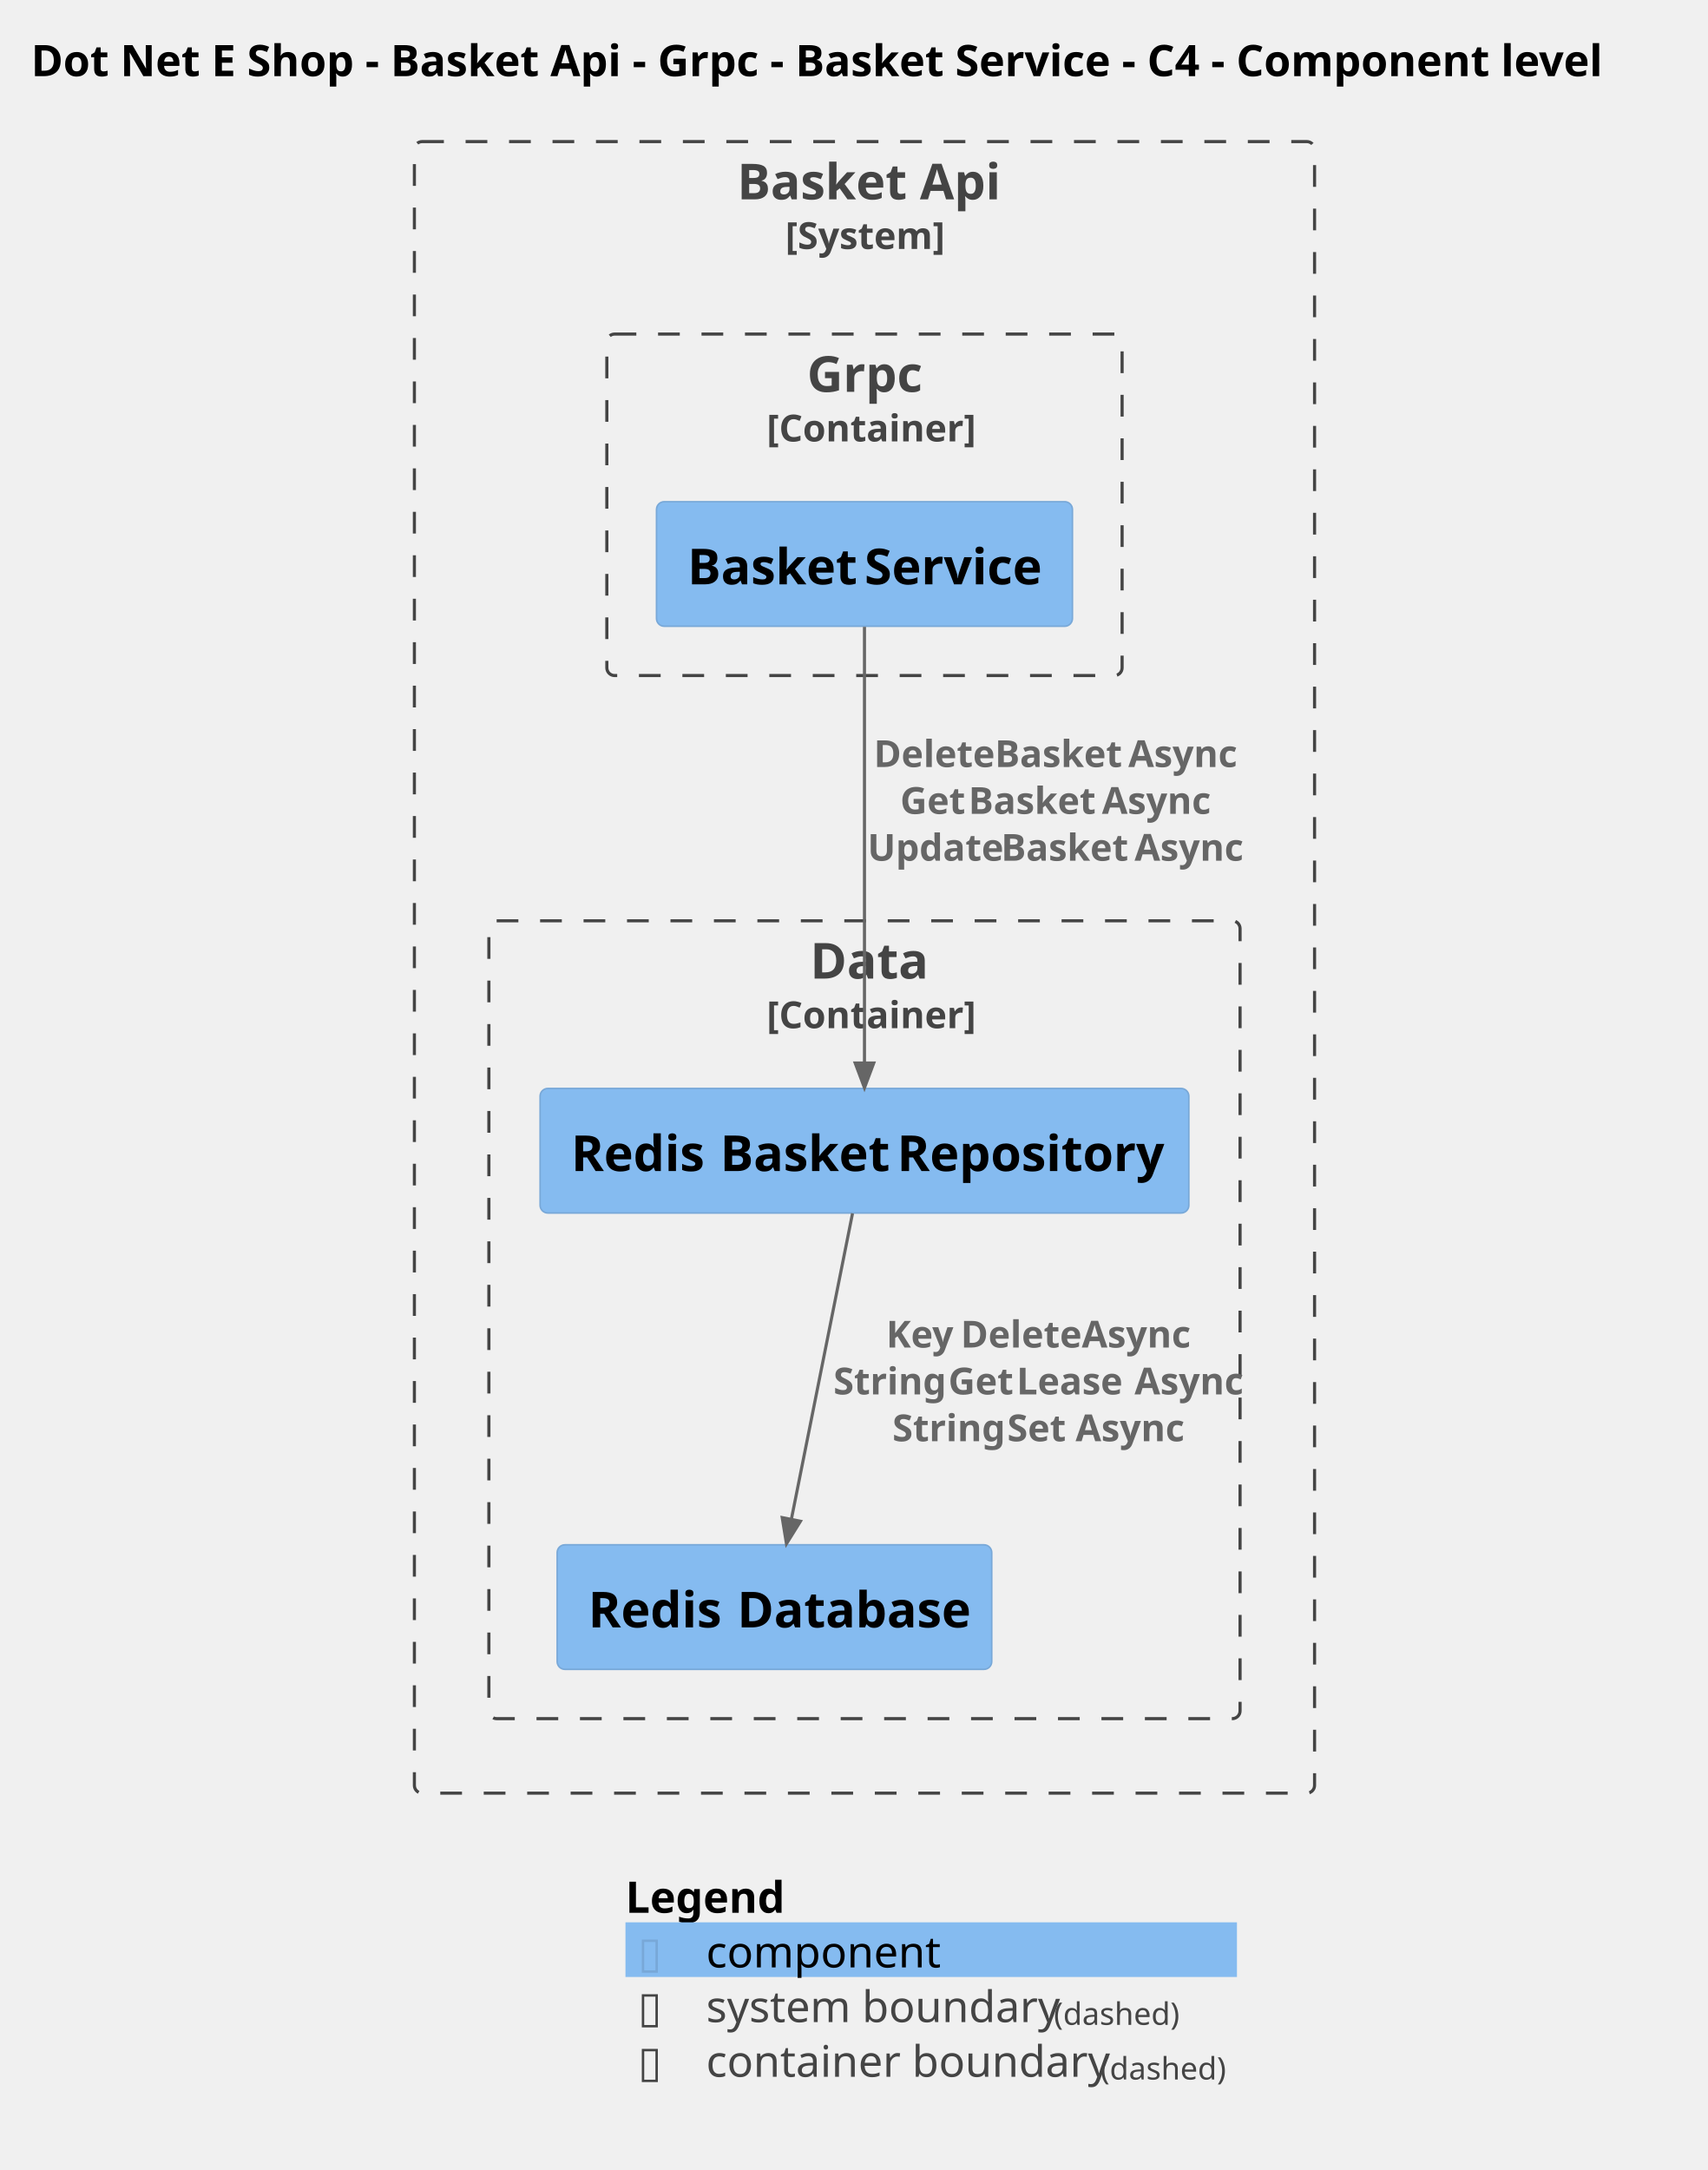
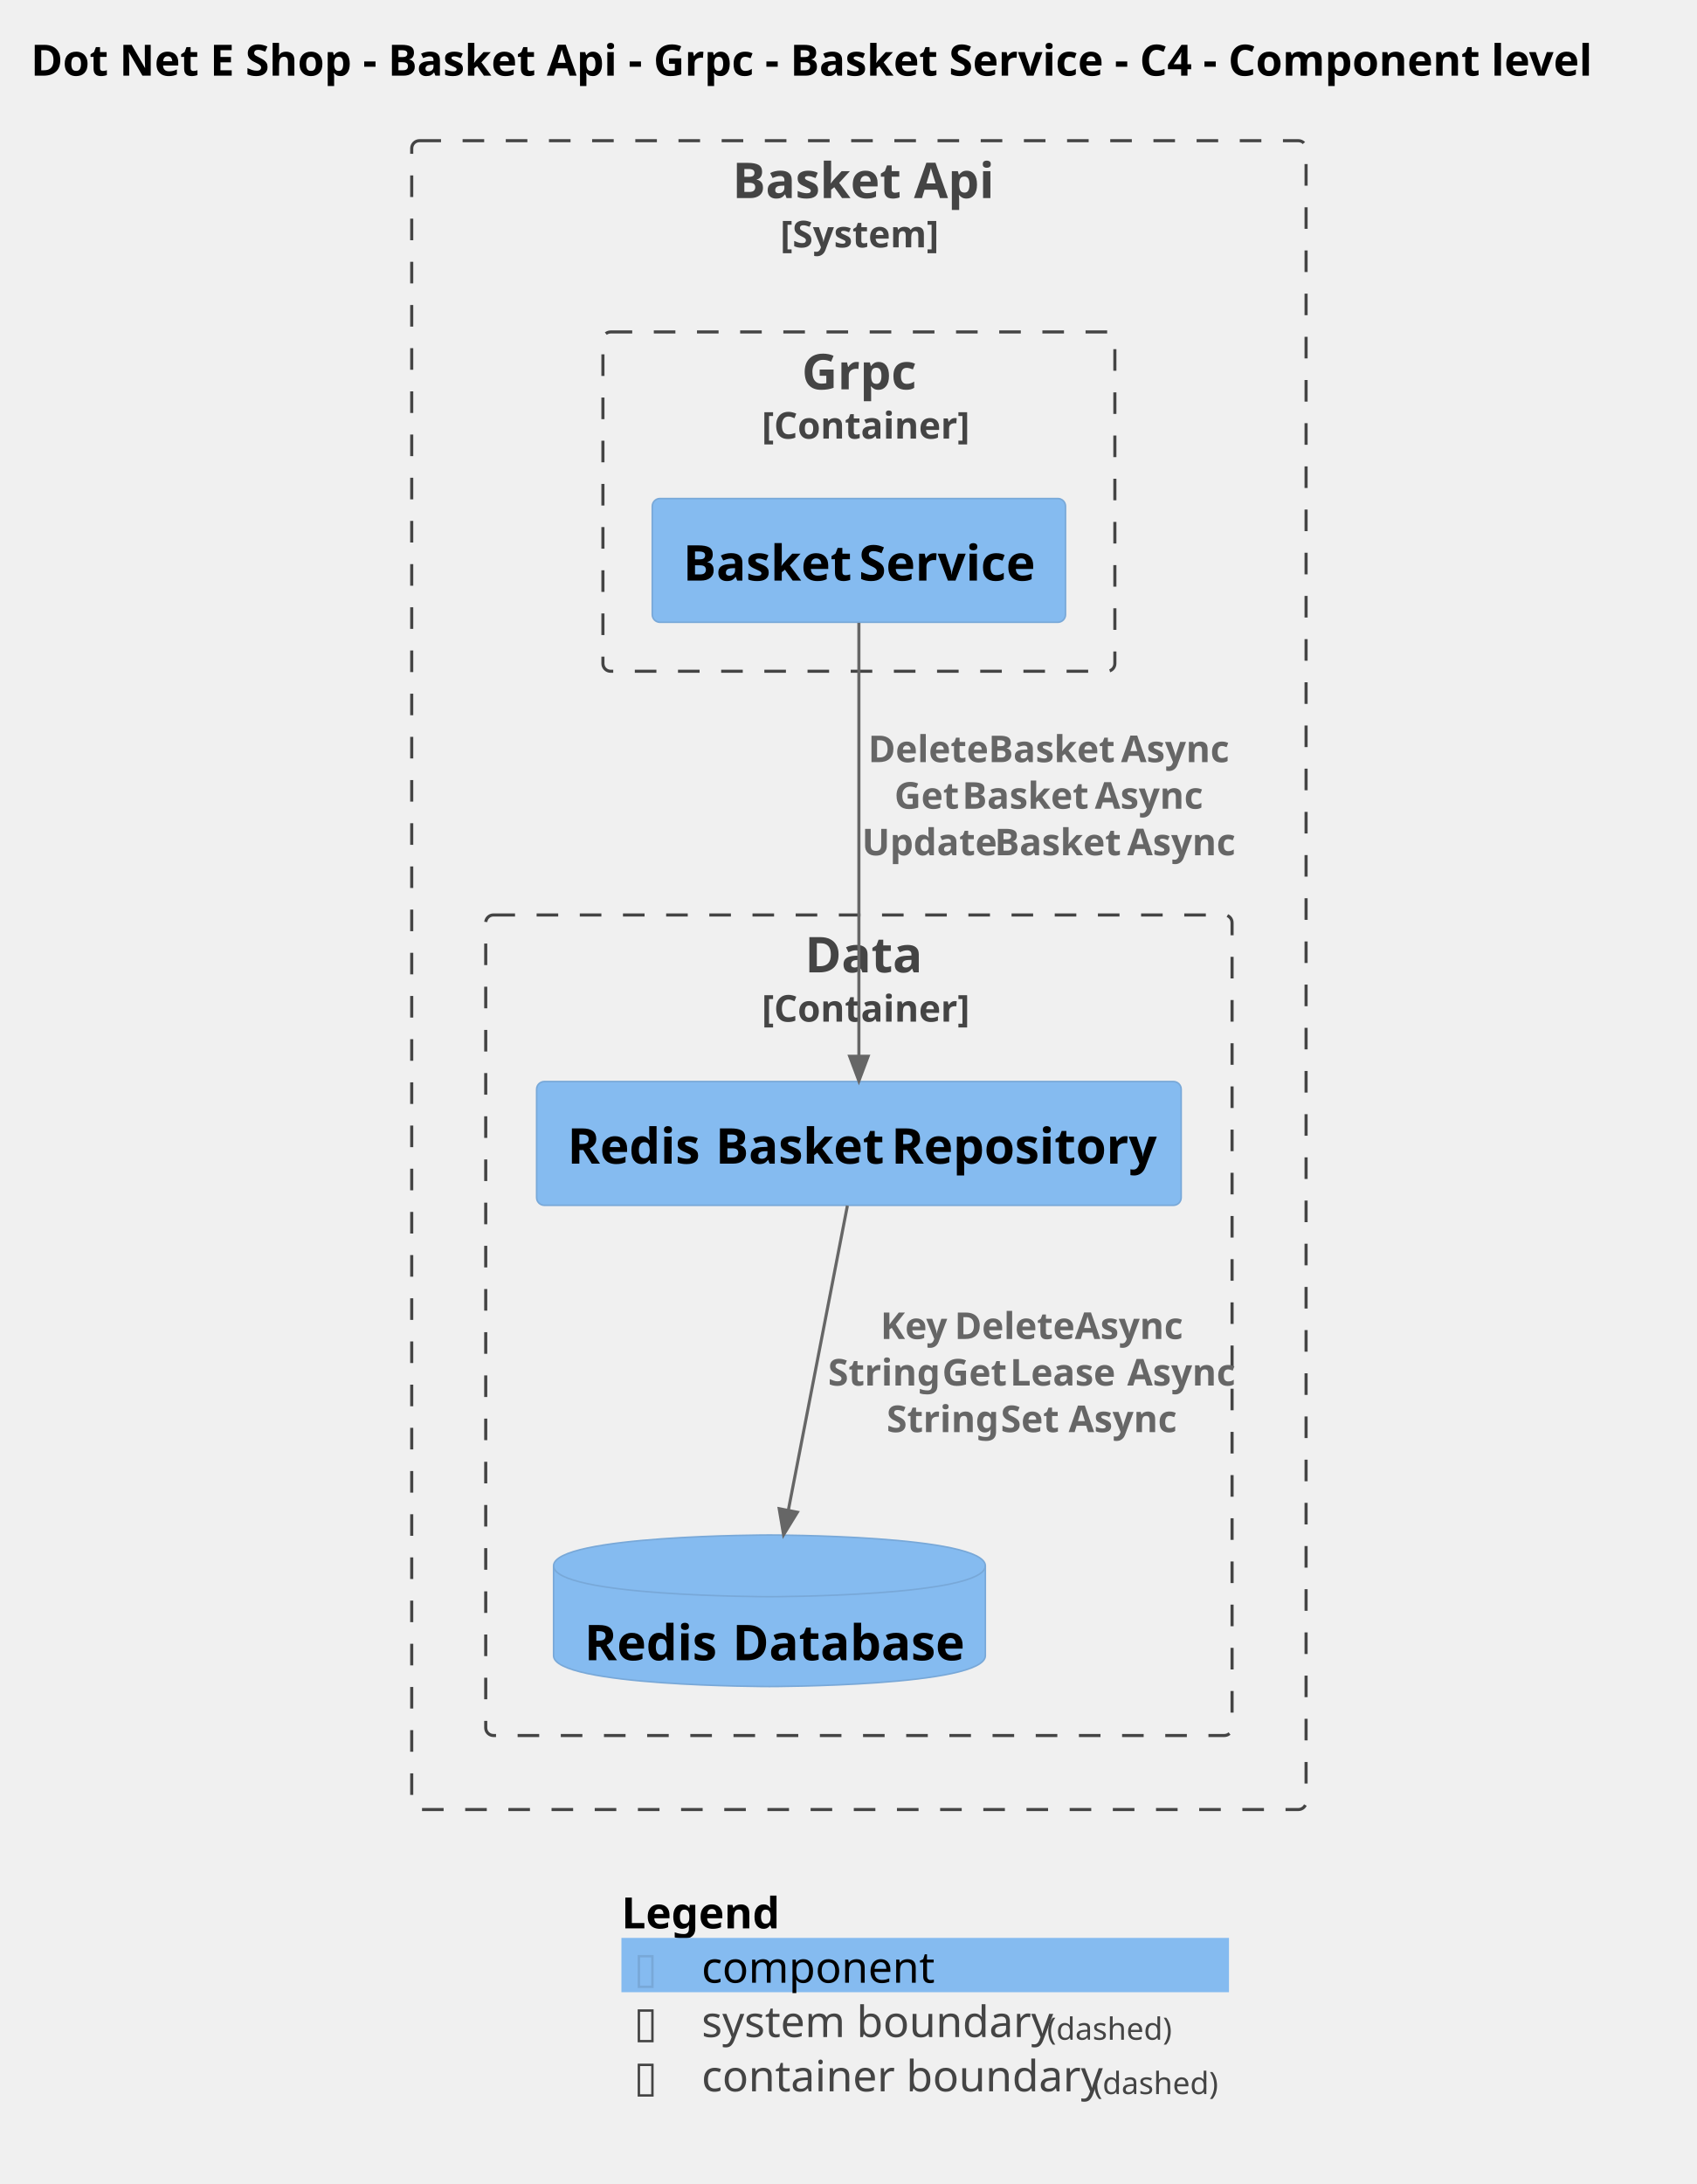
- <svg xmlns="http://www.w3.org/2000/svg" contentStyleType="text/css" height="699px" preserveAspectRatio="none" style="width:550px;height:699px;background:#FFFFFF;" version="1.1" viewBox="0 0 550 699" width="550px" zoomAndPan="magnify">
+ <svg xmlns="http://www.w3.org/2000/svg" contentStyleType="text/css" height="708px" preserveAspectRatio="none" style="width:550px;height:708px;background:#FFFFFF;" version="1.1" viewBox="0 0 550 708" width="550px" zoomAndPan="magnify">
  <defs />
  <g>
    <text fill="#000000" font-family="sans-serif" font-size="14" font-weight="bold" lengthAdjust="spacing" textLength="522" x="10" y="24.533">Dot Net E Shop - Basket Api - Grpc - Basket Service - C4 - Component level</text>
    <g id="cluster_DotNetEShop.SoftwareSystems.BasketApi">
-       <rect fill="none" height="532" rx="2.5" ry="2.5" style="stroke:#444444;stroke-width:1.0;stroke-dasharray:7.0,7.0;" width="290" x="133.5" y="45.609" />
+       <rect fill="none" height="541" rx="2.5" ry="2.5" style="stroke:#444444;stroke-width:1.0;stroke-dasharray:7.0,7.0;" width="290" x="133.5" y="45.609" />
      <text fill="#444444" font-family="sans-serif" font-size="16" font-weight="bold" lengthAdjust="spacing" textLength="82" x="237.5" y="64.219">Basket Api</text>
      <text fill="#444444" font-family="sans-serif" font-size="12" font-weight="bold" lengthAdjust="spacing" textLength="51" x="253" y="80.191">[System]</text>
    </g>
    <g id="cluster_DotNetEShop.SoftwareSystems.BasketApi.Containers.Grpc">
      <rect fill="none" height="110" rx="2.5" ry="2.5" style="stroke:#444444;stroke-width:1.0;stroke-dasharray:7.0,7.0;" width="166" x="195.5" y="107.609" />
      <text fill="#444444" font-family="sans-serif" font-size="16" font-weight="bold" lengthAdjust="spacing" textLength="37" x="260" y="126.219">Grpc</text>
      <text fill="#444444" font-family="sans-serif" font-size="12" font-weight="bold" lengthAdjust="spacing" textLength="63" x="247" y="142.191">[Container]</text>
    </g>
    <g id="cluster_DotNetEShop.SoftwareSystems.BasketApi.Containers.Data">
-       <rect fill="none" height="257" rx="2.5" ry="2.5" style="stroke:#444444;stroke-width:1.0;stroke-dasharray:7.0,7.0;" width="242" x="157.5" y="296.609" />
+       <rect fill="none" height="266" rx="2.5" ry="2.5" style="stroke:#444444;stroke-width:1.0;stroke-dasharray:7.0,7.0;" width="242" x="157.5" y="296.609" />
      <text fill="#444444" font-family="sans-serif" font-size="16" font-weight="bold" lengthAdjust="spacing" textLength="35" x="261" y="315.219">Data</text>
      <text fill="#444444" font-family="sans-serif" font-size="12" font-weight="bold" lengthAdjust="spacing" textLength="63" x="247" y="331.191">[Container]</text>
    </g>
    <g id="elem_DotNetEShop.SoftwareSystems.BasketApi.Containers.Grpc.Components.BasketService">
      <rect fill="#85BBF0" height="40.125" rx="2.5" ry="2.5" style="stroke:#78A8D8;stroke-width:0.5;" width="134" x="211.5" y="161.609" />
      <text fill="#000000" font-family="sans-serif" font-size="16" font-weight="bold" lengthAdjust="spacing" textLength="53" x="221.5" y="188.219">Basket</text>
      <text fill="#000000" font-family="sans-serif" font-size="16" font-weight="bold" lengthAdjust="spacing" textLength="4" x="274.5" y="188.219"> </text>
      <text fill="#000000" font-family="sans-serif" font-size="16" font-weight="bold" lengthAdjust="spacing" textLength="57" x="278.5" y="188.219">Service</text>
    </g>
    <g id="elem_DotNetEShop.SoftwareSystems.BasketApi.Containers.Data.Components.RedisBasketRepository">
      <rect fill="#85BBF0" height="40.125" rx="2.5" ry="2.5" style="stroke:#78A8D8;stroke-width:0.5;" width="209" x="174" y="350.609" />
      <text fill="#000000" font-family="sans-serif" font-size="16" font-weight="bold" lengthAdjust="spacing" textLength="44" x="184" y="377.219">Redis</text>
      <text fill="#000000" font-family="sans-serif" font-size="16" font-weight="bold" lengthAdjust="spacing" textLength="4" x="228" y="377.219"> </text>
      <text fill="#000000" font-family="sans-serif" font-size="16" font-weight="bold" lengthAdjust="spacing" textLength="53" x="232" y="377.219">Basket</text>
      <text fill="#000000" font-family="sans-serif" font-size="16" font-weight="bold" lengthAdjust="spacing" textLength="4" x="285" y="377.219"> </text>
      <text fill="#000000" font-family="sans-serif" font-size="16" font-weight="bold" lengthAdjust="spacing" textLength="84" x="289" y="377.219">Repository</text>
    </g>
    <g id="elem_DotNetEShop.SoftwareSystems.BasketApi.Containers.Data.Components.RedisDatabase">
-       <rect fill="#85BBF0" height="40.125" rx="2.5" ry="2.5" style="stroke:#78A8D8;stroke-width:0.5;" width="140" x="179.5" y="497.609" />
-       <text fill="#000000" font-family="sans-serif" font-size="16" font-weight="bold" lengthAdjust="spacing" textLength="44" x="189.5" y="524.219">Redis</text>
-       <text fill="#000000" font-family="sans-serif" font-size="16" font-weight="bold" lengthAdjust="spacing" textLength="4" x="233.5" y="524.219"> </text>
-       <text fill="#000000" font-family="sans-serif" font-size="16" font-weight="bold" lengthAdjust="spacing" textLength="72" x="237.5" y="524.219">Database</text>
+       <path d="M179.5,507.609 C179.5,497.609 249.5,497.609 249.5,497.609 C249.5,497.609 319.5,497.609 319.5,507.609 L319.5,536.734 C319.5,546.734 249.5,546.734 249.5,546.734 C249.5,546.734 179.5,546.734 179.5,536.734 L179.5,507.609 " fill="#85BBF0" style="stroke:#78A8D8;stroke-width:0.5;" />
+       <path d="M179.5,507.609 C179.5,517.609 249.5,517.609 249.5,517.609 C249.5,517.609 319.5,517.609 319.5,507.609 " fill="none" style="stroke:#78A8D8;stroke-width:0.5;" />
+       <text fill="#000000" font-family="sans-serif" font-size="16" font-weight="bold" lengthAdjust="spacing" textLength="44" x="189.5" y="538.219">Redis</text>
+       <text fill="#000000" font-family="sans-serif" font-size="16" font-weight="bold" lengthAdjust="spacing" textLength="4" x="233.5" y="538.219"> </text>
+       <text fill="#000000" font-family="sans-serif" font-size="16" font-weight="bold" lengthAdjust="spacing" textLength="72" x="237.5" y="538.219">Database</text>
    </g>
    <g id="link_DotNetEShop.SoftwareSystems.BasketApi.Containers.Grpc.Components.BasketService_DotNetEShop.SoftwareSystems.BasketApi.Containers.Data.Components.RedisBasketRepository">
      <path d="M278.5,201.919 C278.5,237.839 278.5,306.559 278.5,342.409 " fill="none" id="DotNetEShop.SoftwareSystems.BasketApi.Containers.Grpc.Components.BasketService-to-DotNetEShop.SoftwareSystems.BasketApi.Containers.Data.Components.RedisBasketRepository" style="stroke:#666666;stroke-width:1.0;" />
      <polygon fill="#666666" points="278.5,350.409,281.5,342.409,275.5,342.409,278.5,350.409" style="stroke:#666666;stroke-width:1.0;" />
      <text fill="#666666" font-family="sans-serif" font-size="12" font-weight="bold" lengthAdjust="spacing" textLength="36" x="281.5" y="247.066">Delete</text>
      <text fill="#666666" font-family="sans-serif" font-size="12" font-weight="bold" lengthAdjust="spacing" textLength="3" x="317.5" y="247.066"> </text>
      <text fill="#666666" font-family="sans-serif" font-size="12" font-weight="bold" lengthAdjust="spacing" textLength="40" x="320.5" y="247.066">Basket</text>
      <text fill="#666666" font-family="sans-serif" font-size="12" font-weight="bold" lengthAdjust="spacing" textLength="3" x="360.5" y="247.066"> </text>
      <text fill="#666666" font-family="sans-serif" font-size="12" font-weight="bold" lengthAdjust="spacing" textLength="35" x="363.5" y="247.066">Async</text>
      <text fill="#666666" font-family="sans-serif" font-size="12" font-weight="bold" lengthAdjust="spacing" textLength="19" x="290" y="262.16">Get</text>
      <text fill="#666666" font-family="sans-serif" font-size="12" font-weight="bold" lengthAdjust="spacing" textLength="3" x="309" y="262.16"> </text>
      <text fill="#666666" font-family="sans-serif" font-size="12" font-weight="bold" lengthAdjust="spacing" textLength="40" x="312" y="262.16">Basket</text>
      <text fill="#666666" font-family="sans-serif" font-size="12" font-weight="bold" lengthAdjust="spacing" textLength="3" x="352" y="262.16"> </text>
      <text fill="#666666" font-family="sans-serif" font-size="12" font-weight="bold" lengthAdjust="spacing" textLength="35" x="355" y="262.16">Async</text>
      <text fill="#666666" font-family="sans-serif" font-size="12" font-weight="bold" lengthAdjust="spacing" textLength="40" x="279.5" y="277.254">Update</text>
      <text fill="#666666" font-family="sans-serif" font-size="12" font-weight="bold" lengthAdjust="spacing" textLength="3" x="319.5" y="277.254"> </text>
      <text fill="#666666" font-family="sans-serif" font-size="12" font-weight="bold" lengthAdjust="spacing" textLength="40" x="322.5" y="277.254">Basket</text>
      <text fill="#666666" font-family="sans-serif" font-size="12" font-weight="bold" lengthAdjust="spacing" textLength="3" x="362.5" y="277.254"> </text>
      <text fill="#666666" font-family="sans-serif" font-size="12" font-weight="bold" lengthAdjust="spacing" textLength="35" x="365.5" y="277.254">Async</text>
    </g>
    <g id="link_DotNetEShop.SoftwareSystems.BasketApi.Containers.Data.Components.RedisBasketRepository_DotNetEShop.SoftwareSystems.BasketApi.Containers.Data.Components.RedisDatabase">
-       <path d="M274.65,390.859 C269.1,418.599 260.487,461.654 254.937,489.434 " fill="none" id="DotNetEShop.SoftwareSystems.BasketApi.Containers.Data.Components.RedisBasketRepository-to-DotNetEShop.SoftwareSystems.BasketApi.Containers.Data.Components.RedisDatabase" style="stroke:#666666;stroke-width:1.0;" />
-       <polygon fill="#666666" points="253.37,497.279,257.879,490.022,251.995,488.847,253.37,497.279" style="stroke:#666666;stroke-width:1.0;" />
+       <path d="M274.77,390.849 C269.48,418.129 261.323,460.176 255.603,489.666 " fill="none" id="DotNetEShop.SoftwareSystems.BasketApi.Containers.Data.Components.RedisBasketRepository-to-DotNetEShop.SoftwareSystems.BasketApi.Containers.Data.Components.RedisDatabase" style="stroke:#666666;stroke-width:1.0;" />
+       <polygon fill="#666666" points="254.08,497.519,258.548,490.237,252.658,489.094,254.08,497.519" style="stroke:#666666;stroke-width:1.0;" />
      <text fill="#666666" font-family="sans-serif" font-size="12" font-weight="bold" lengthAdjust="spacing" textLength="21" x="285.5" y="434.066">Key</text>
      <text fill="#666666" font-family="sans-serif" font-size="12" font-weight="bold" lengthAdjust="spacing" textLength="3" x="306.5" y="434.066"> </text>
      <text fill="#666666" font-family="sans-serif" font-size="12" font-weight="bold" lengthAdjust="spacing" textLength="36" x="309.5" y="434.066">Delete</text>
      <text fill="#666666" font-family="sans-serif" font-size="12" font-weight="bold" lengthAdjust="spacing" textLength="3" x="345.5" y="434.066"> </text>
      <text fill="#666666" font-family="sans-serif" font-size="12" font-weight="bold" lengthAdjust="spacing" textLength="35" x="348.5" y="434.066">Async</text>
      <text fill="#666666" font-family="sans-serif" font-size="12" font-weight="bold" lengthAdjust="spacing" textLength="34" x="268.5" y="449.16">String</text>
      <text fill="#666666" font-family="sans-serif" font-size="12" font-weight="bold" lengthAdjust="spacing" textLength="3" x="302.5" y="449.16"> </text>
      <text fill="#666666" font-family="sans-serif" font-size="12" font-weight="bold" lengthAdjust="spacing" textLength="19" x="305.5" y="449.16">Get</text>
      <text fill="#666666" font-family="sans-serif" font-size="12" font-weight="bold" lengthAdjust="spacing" textLength="3" x="324.5" y="449.16"> </text>
      <text fill="#666666" font-family="sans-serif" font-size="12" font-weight="bold" lengthAdjust="spacing" textLength="35" x="327.5" y="449.16">Lease</text>
      <text fill="#666666" font-family="sans-serif" font-size="12" font-weight="bold" lengthAdjust="spacing" textLength="3" x="362.5" y="449.16"> </text>
      <text fill="#666666" font-family="sans-serif" font-size="12" font-weight="bold" lengthAdjust="spacing" textLength="35" x="365.5" y="449.16">Async</text>
      <text fill="#666666" font-family="sans-serif" font-size="12" font-weight="bold" lengthAdjust="spacing" textLength="34" x="287.5" y="464.254">String</text>
      <text fill="#666666" font-family="sans-serif" font-size="12" font-weight="bold" lengthAdjust="spacing" textLength="3" x="321.5" y="464.254"> </text>
      <text fill="#666666" font-family="sans-serif" font-size="12" font-weight="bold" lengthAdjust="spacing" textLength="19" x="324.5" y="464.254">Set</text>
      <text fill="#666666" font-family="sans-serif" font-size="12" font-weight="bold" lengthAdjust="spacing" textLength="3" x="343.5" y="464.254"> </text>
      <text fill="#666666" font-family="sans-serif" font-size="12" font-weight="bold" lengthAdjust="spacing" textLength="35" x="346.5" y="464.254">Async</text>
    </g>
-     <rect fill="none" height="17.609" style="stroke:none;stroke-width:1.0;" width="197" x="201.5" y="601.609" />
-     <text fill="#000000" font-family="sans-serif" font-size="14" font-weight="bold" lengthAdjust="spacing" textLength="53" x="201.5" y="616.143">Legend</text>
-     <text fill="#FFFFFF" font-family="sans-serif" font-size="14" lengthAdjust="spacing" textLength="4" x="254.5" y="616.143"> </text>
-     <rect fill="#85BBF0" height="17.609" style="stroke:none;stroke-width:1.0;" width="197" x="201.5" y="619.219" />
-     <text fill="#78A8D8" font-family="sans-serif" font-size="14" lengthAdjust="spacing" textLength="14" x="205.5" y="633.752">▯</text>
-     <text fill="#FFFFFF" font-family="sans-serif" font-size="14" lengthAdjust="spacing" textLength="4" x="219.5" y="633.752"> </text>
-     <text fill="#000000" font-family="sans-serif" font-size="14" lengthAdjust="spacing" textLength="70" x="227.5" y="633.752">component</text>
-     <text fill="#FFFFFF" font-family="sans-serif" font-size="14" lengthAdjust="spacing" textLength="4" x="301.5" y="633.752"> </text>
-     <rect fill="none" height="17.609" style="stroke:none;stroke-width:1.0;" width="197" x="201.5" y="636.828" />
-     <text fill="#444444" font-family="sans-serif" font-size="14" lengthAdjust="spacing" textLength="14" x="205.5" y="651.361">▯</text>
-     <text fill="#FFFFFF" font-family="sans-serif" font-size="14" lengthAdjust="spacing" textLength="4" x="219.5" y="651.361"> </text>
-     <text fill="#444444" font-family="sans-serif" font-size="14" lengthAdjust="spacing" textLength="108" x="227.5" y="651.361">system boundary</text>
-     <text fill="#444444" font-family="sans-serif" font-size="10" lengthAdjust="spacing" textLength="40" x="339.5" y="652.24">(dashed)</text>
-     <text fill="#FFFFFF" font-family="sans-serif" font-size="14" lengthAdjust="spacing" textLength="4" x="379.5" y="651.361"> </text>
-     <rect fill="none" height="17.609" style="stroke:none;stroke-width:1.0;" width="197" x="201.5" y="654.438" />
-     <text fill="#444444" font-family="sans-serif" font-size="14" lengthAdjust="spacing" textLength="14" x="205.5" y="668.971">▯</text>
-     <text fill="#FFFFFF" font-family="sans-serif" font-size="14" lengthAdjust="spacing" textLength="4" x="219.5" y="668.971"> </text>
-     <text fill="#444444" font-family="sans-serif" font-size="14" lengthAdjust="spacing" textLength="123" x="227.5" y="668.971">container boundary</text>
-     <text fill="#444444" font-family="sans-serif" font-size="10" lengthAdjust="spacing" textLength="40" x="354.5" y="669.85">(dashed)</text>
-     <text fill="#FFFFFF" font-family="sans-serif" font-size="14" lengthAdjust="spacing" textLength="4" x="394.5" y="668.971"> </text>
-     <line style="stroke:none;stroke-width:1.0;" x1="201.5" x2="398.5" y1="601.609" y2="601.609" />
-     <line style="stroke:none;stroke-width:1.0;" x1="201.5" x2="398.5" y1="619.219" y2="619.219" />
-     <line style="stroke:none;stroke-width:1.0;" x1="201.5" x2="398.5" y1="636.828" y2="636.828" />
-     <line style="stroke:none;stroke-width:1.0;" x1="201.5" x2="398.5" y1="654.438" y2="654.438" />
-     <line style="stroke:none;stroke-width:1.0;" x1="201.5" x2="398.5" y1="672.047" y2="672.047" />
-     <line style="stroke:none;stroke-width:1.0;" x1="201.5" x2="201.5" y1="601.609" y2="672.047" />
-     <line style="stroke:none;stroke-width:1.0;" x1="398.5" x2="398.5" y1="601.609" y2="672.047" />
+     <rect fill="none" height="17.609" style="stroke:none;stroke-width:1.0;" width="197" x="201.5" y="610.609" />
+     <text fill="#000000" font-family="sans-serif" font-size="14" font-weight="bold" lengthAdjust="spacing" textLength="53" x="201.5" y="625.143">Legend</text>
+     <text fill="#FFFFFF" font-family="sans-serif" font-size="14" lengthAdjust="spacing" textLength="4" x="254.5" y="625.143"> </text>
+     <rect fill="#85BBF0" height="17.609" style="stroke:none;stroke-width:1.0;" width="197" x="201.5" y="628.219" />
+     <text fill="#78A8D8" font-family="sans-serif" font-size="14" lengthAdjust="spacing" textLength="14" x="205.5" y="642.752">▯</text>
+     <text fill="#FFFFFF" font-family="sans-serif" font-size="14" lengthAdjust="spacing" textLength="4" x="219.5" y="642.752"> </text>
+     <text fill="#000000" font-family="sans-serif" font-size="14" lengthAdjust="spacing" textLength="70" x="227.5" y="642.752">component</text>
+     <text fill="#FFFFFF" font-family="sans-serif" font-size="14" lengthAdjust="spacing" textLength="4" x="301.5" y="642.752"> </text>
+     <rect fill="none" height="17.609" style="stroke:none;stroke-width:1.0;" width="197" x="201.5" y="645.828" />
+     <text fill="#444444" font-family="sans-serif" font-size="14" lengthAdjust="spacing" textLength="14" x="205.5" y="660.361">▯</text>
+     <text fill="#FFFFFF" font-family="sans-serif" font-size="14" lengthAdjust="spacing" textLength="4" x="219.5" y="660.361"> </text>
+     <text fill="#444444" font-family="sans-serif" font-size="14" lengthAdjust="spacing" textLength="108" x="227.5" y="660.361">system boundary</text>
+     <text fill="#444444" font-family="sans-serif" font-size="10" lengthAdjust="spacing" textLength="40" x="339.5" y="661.24">(dashed)</text>
+     <text fill="#FFFFFF" font-family="sans-serif" font-size="14" lengthAdjust="spacing" textLength="4" x="379.5" y="660.361"> </text>
+     <rect fill="none" height="17.609" style="stroke:none;stroke-width:1.0;" width="197" x="201.5" y="663.438" />
+     <text fill="#444444" font-family="sans-serif" font-size="14" lengthAdjust="spacing" textLength="14" x="205.5" y="677.971">▯</text>
+     <text fill="#FFFFFF" font-family="sans-serif" font-size="14" lengthAdjust="spacing" textLength="4" x="219.5" y="677.971"> </text>
+     <text fill="#444444" font-family="sans-serif" font-size="14" lengthAdjust="spacing" textLength="123" x="227.5" y="677.971">container boundary</text>
+     <text fill="#444444" font-family="sans-serif" font-size="10" lengthAdjust="spacing" textLength="40" x="354.5" y="678.85">(dashed)</text>
+     <text fill="#FFFFFF" font-family="sans-serif" font-size="14" lengthAdjust="spacing" textLength="4" x="394.5" y="677.971"> </text>
+     <line style="stroke:none;stroke-width:1.0;" x1="201.5" x2="398.5" y1="610.609" y2="610.609" />
+     <line style="stroke:none;stroke-width:1.0;" x1="201.5" x2="398.5" y1="628.219" y2="628.219" />
+     <line style="stroke:none;stroke-width:1.0;" x1="201.5" x2="398.5" y1="645.828" y2="645.828" />
+     <line style="stroke:none;stroke-width:1.0;" x1="201.5" x2="398.5" y1="663.438" y2="663.438" />
+     <line style="stroke:none;stroke-width:1.0;" x1="201.5" x2="398.5" y1="681.047" y2="681.047" />
+     <line style="stroke:none;stroke-width:1.0;" x1="201.5" x2="201.5" y1="610.609" y2="681.047" />
+     <line style="stroke:none;stroke-width:1.0;" x1="398.5" x2="398.5" y1="610.609" y2="681.047" />
  </g>
</svg>
